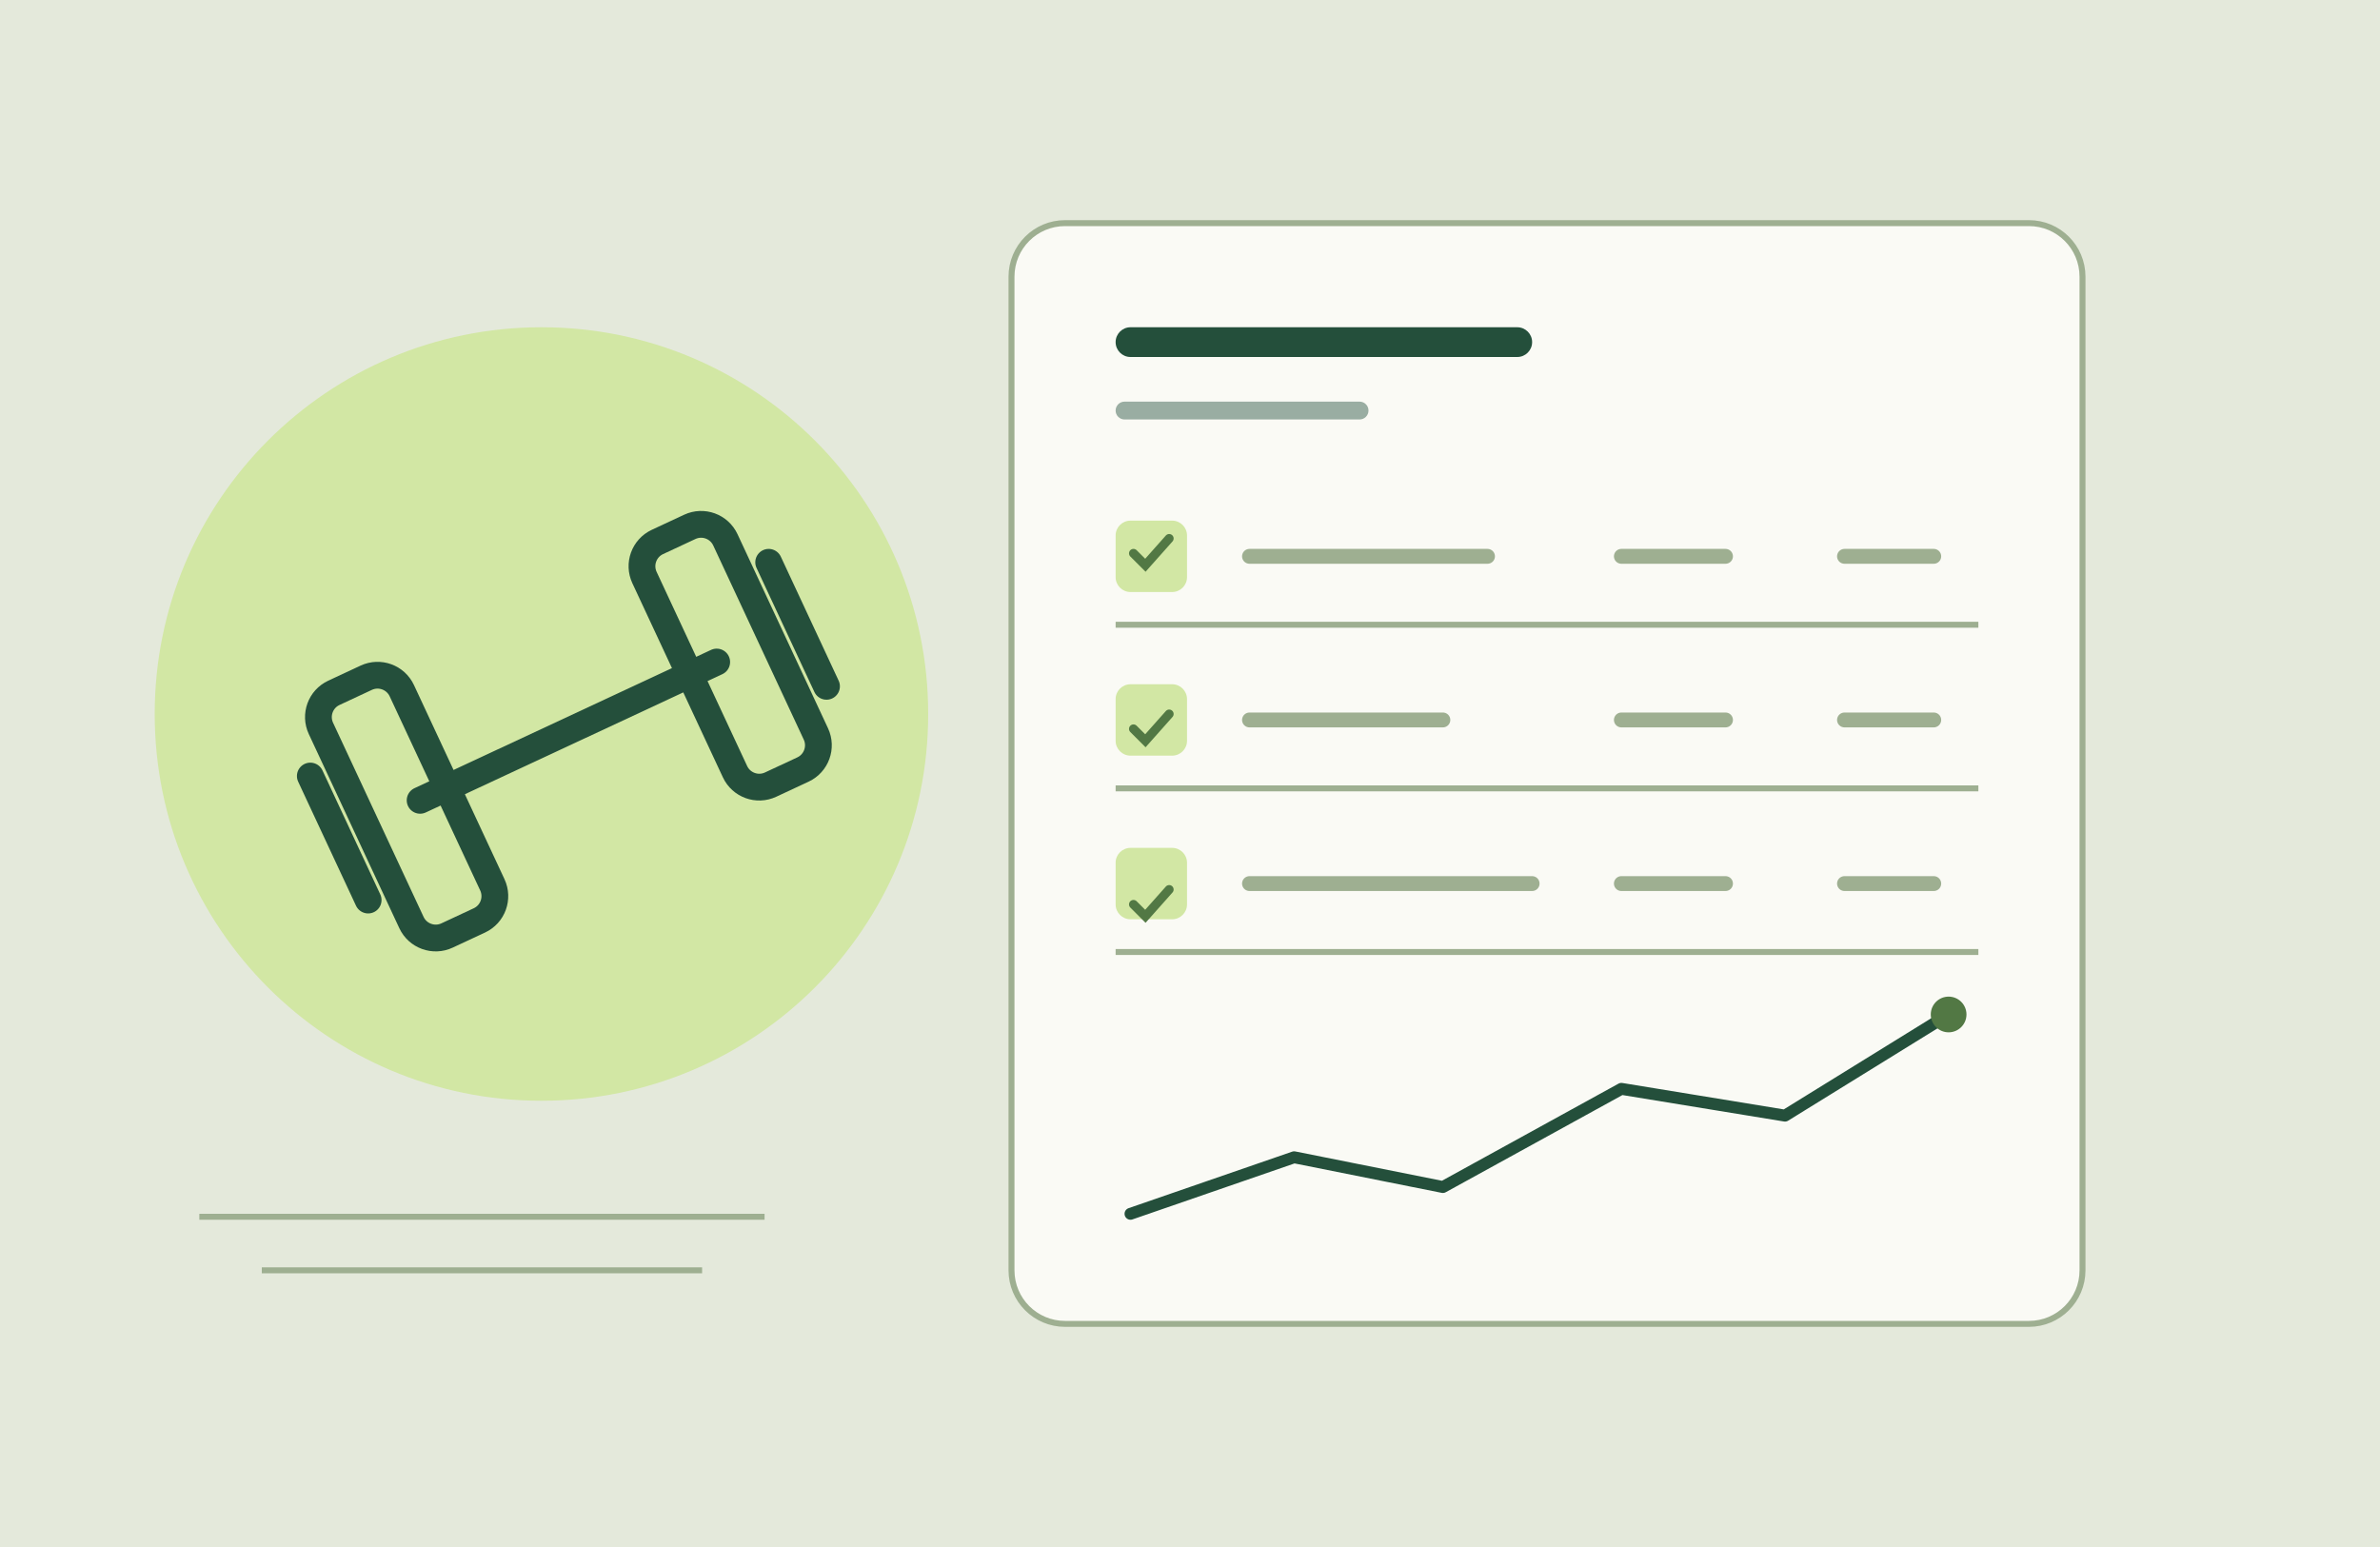
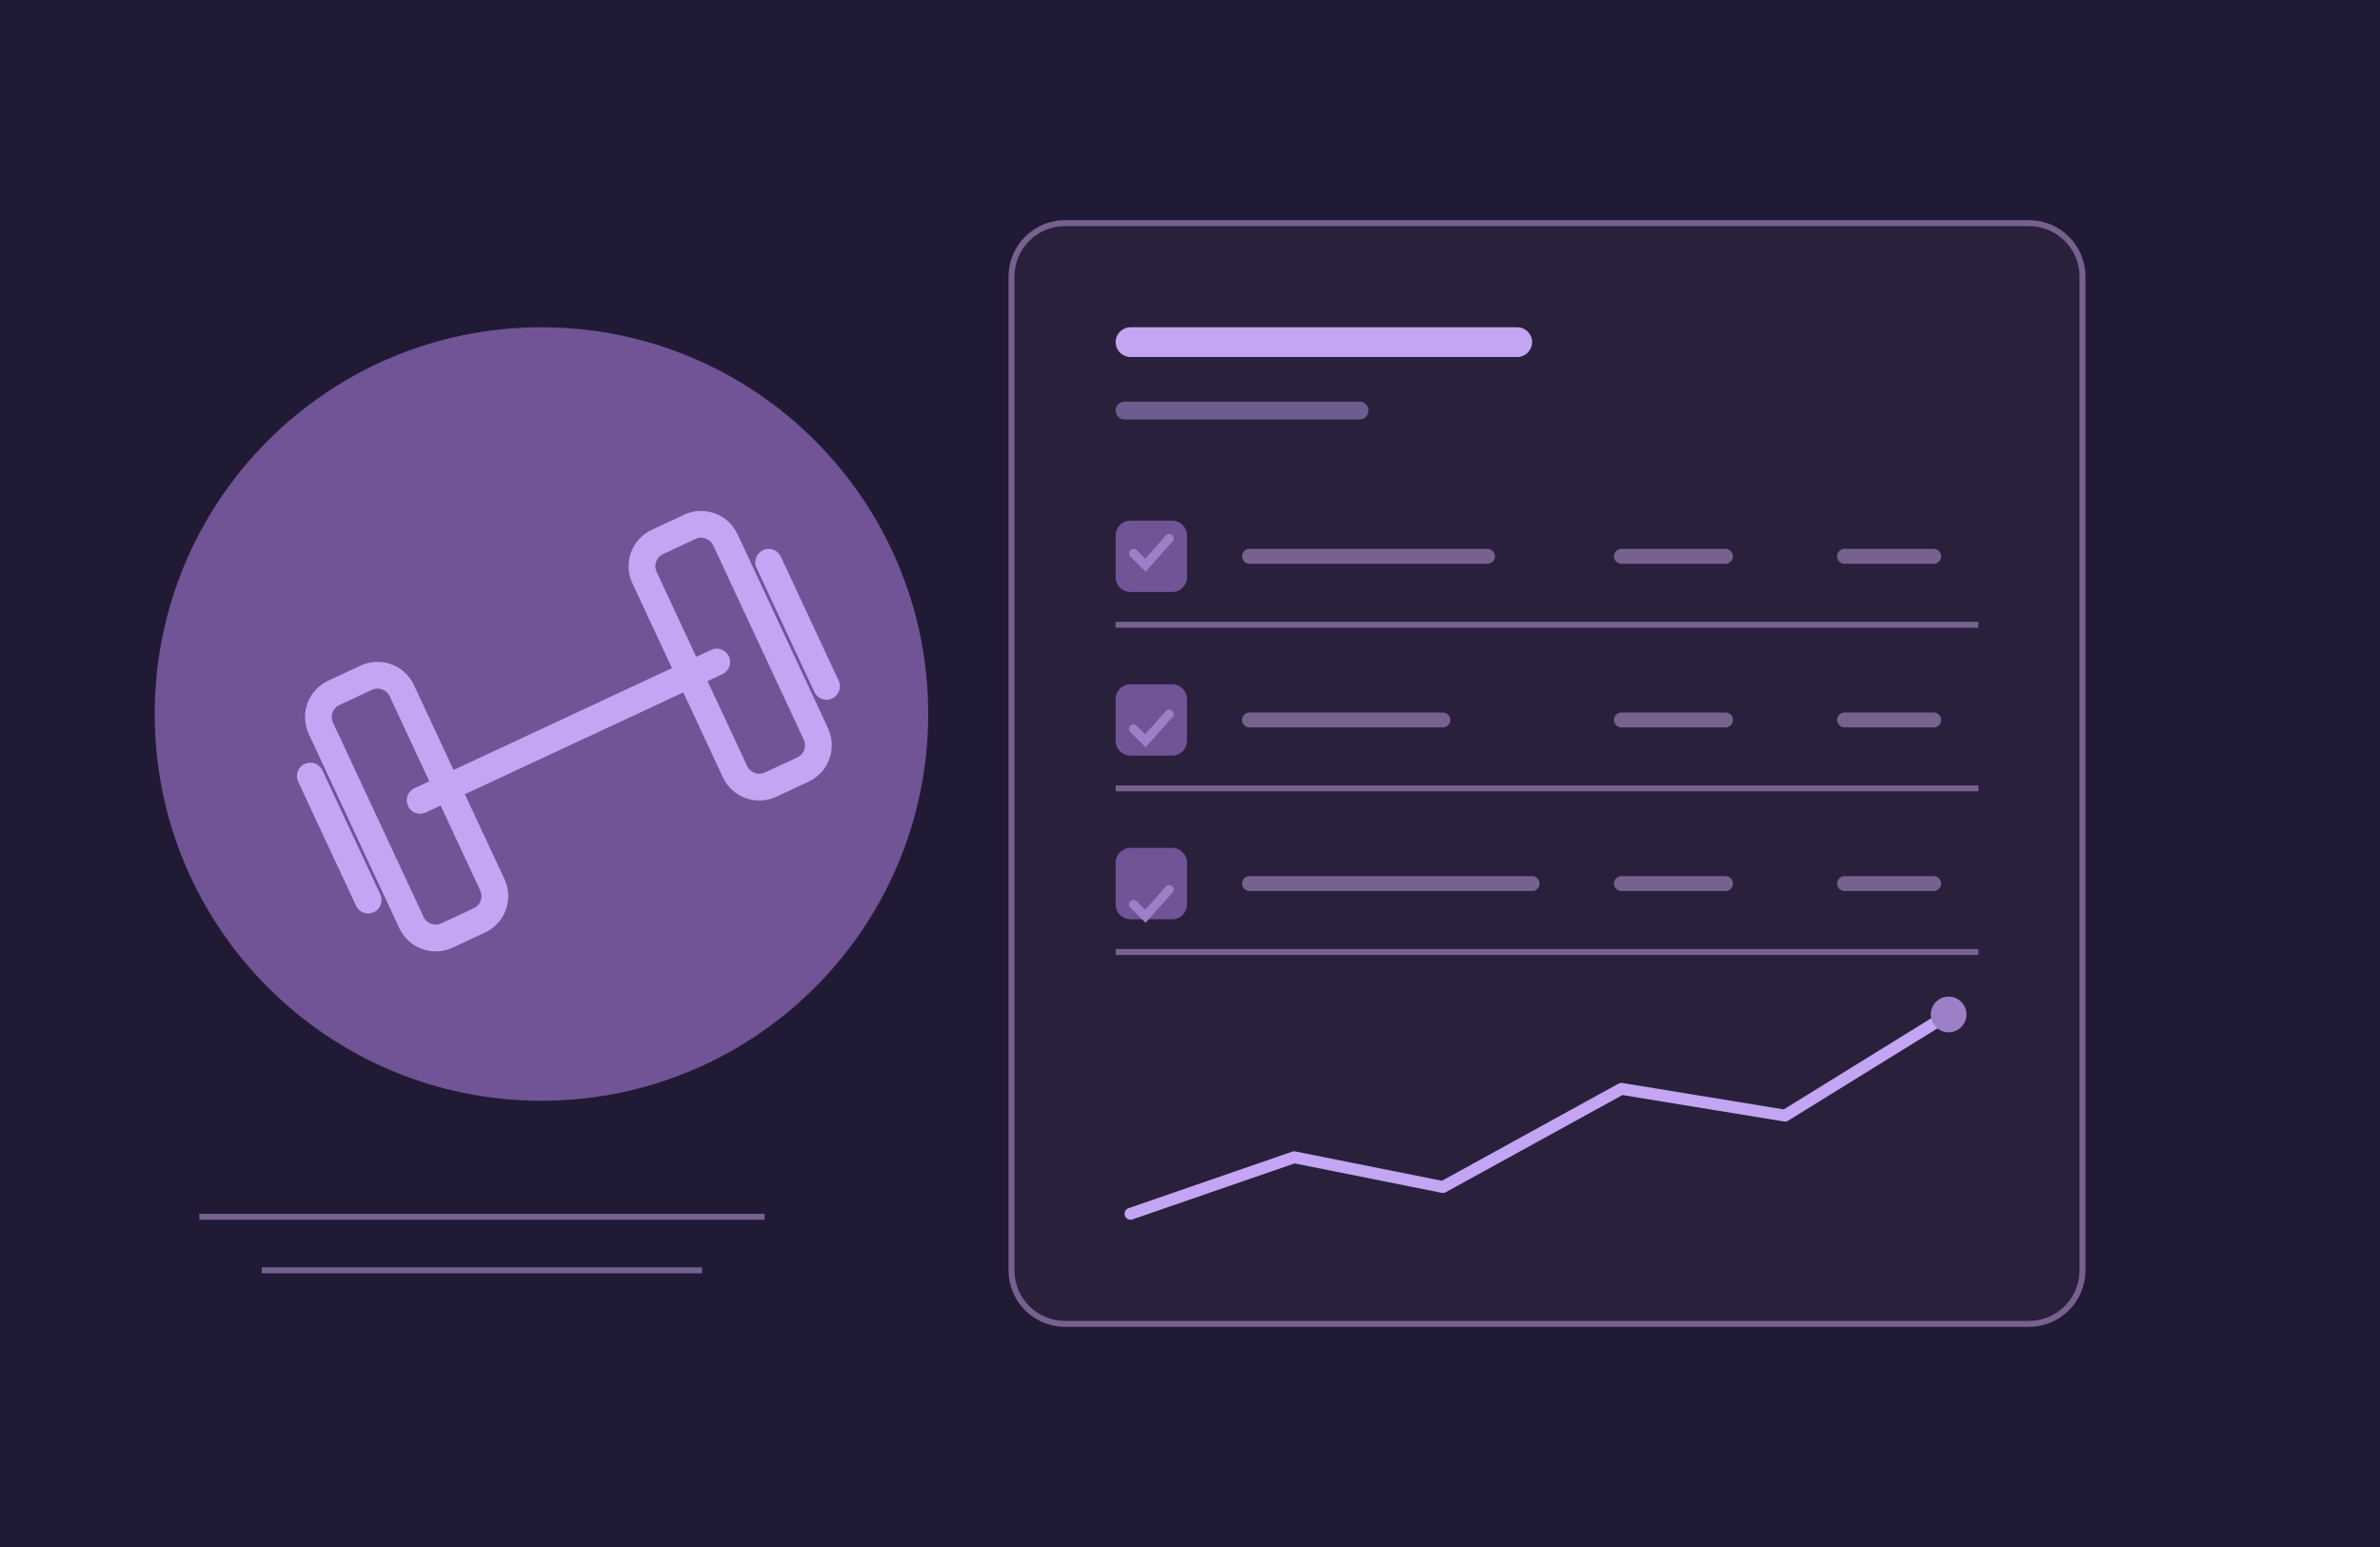
<svg xmlns="http://www.w3.org/2000/svg" width="800" height="520" viewBox="0 0 800 520">
-   <rect width="800" height="520" fill="#e4e9db" />
-   <circle cx="182" cy="240" r="130" fill="#d2e7a4" />
-   <g stroke="#244f3b" stroke-width="9" stroke-linecap="round" fill="none" transform="translate(92 185) rotate(-25 90 65)">
+   <rect width="800" height="520" fill="#211a35" />
+   <circle cx="182" cy="240" r="130" fill="#705496" />
+   <g stroke="#c3a5f4" stroke-width="9" stroke-linecap="round" fill="none" transform="translate(92 185) rotate(-25 90 65)">
    <path d="M45 65h110M15 42v46M185 42v46" />
    <rect x="25" y="20" width="30" height="90" rx="9" />
    <rect x="145" y="20" width="30" height="90" rx="9" />
  </g>
-   <g stroke="#9eaf91" stroke-width="2">
-     <rect x="340" y="75" width="360" height="370" rx="18" fill="#fafaf5" />
+   <g stroke="#76618f" stroke-width="2">
+     <rect x="340" y="75" width="360" height="370" rx="18" fill="#29203b" />
    <path d="M375 210h290M375 265h290M375 320h290" />
  </g>
-   <g fill="#244f3b">
+   <g fill="#c3a5f4">
    <rect x="375" y="110" width="140" height="10" rx="5" />
    <rect x="375" y="135" width="85" height="6" rx="3" opacity=".45" />
  </g>
-   <g fill="#d2e7a4">
+   <g fill="#705496">
    <rect x="375" y="175" width="24" height="24" rx="5" />
    <rect x="375" y="230" width="24" height="24" rx="5" />
    <rect x="375" y="285" width="24" height="24" rx="5" />
  </g>
-   <g stroke="#527844" fill="none" stroke-width="3" stroke-linecap="round">
+   <g stroke="#9c80c7" fill="none" stroke-width="3" stroke-linecap="round">
    <path d="m381 186 4 4 8-9m-12 64 4 4 8-9m-12 64 4 4 8-9" />
  </g>
-   <g stroke="#9eaf91" stroke-width="5" stroke-linecap="round">
+   <g stroke="#76618f" stroke-width="5" stroke-linecap="round">
    <path d="M420 187h80m45 0h35m40 0h30M420 242h65m60 0h35m40 0h30M420 297h95m30 0h35m40 0h30" />
  </g>
-   <path d="M380 408 435 389 485 399 545 366 600 375 655 341" stroke="#244f3b" stroke-width="4" fill="none" stroke-linecap="round" stroke-linejoin="round" />
-   <circle cx="655" cy="341" r="6" fill="#527844" />
-   <path d="M67 409h190M88 427h148" stroke="#9eaf91" stroke-width="2" />
+   <path d="M380 408 435 389 485 399 545 366 600 375 655 341" stroke="#c3a5f4" stroke-width="4" fill="none" stroke-linecap="round" stroke-linejoin="round" />
+   <circle cx="655" cy="341" r="6" fill="#9c80c7" />
+   <path d="M67 409h190M88 427h148" stroke="#76618f" stroke-width="2" />
</svg>
